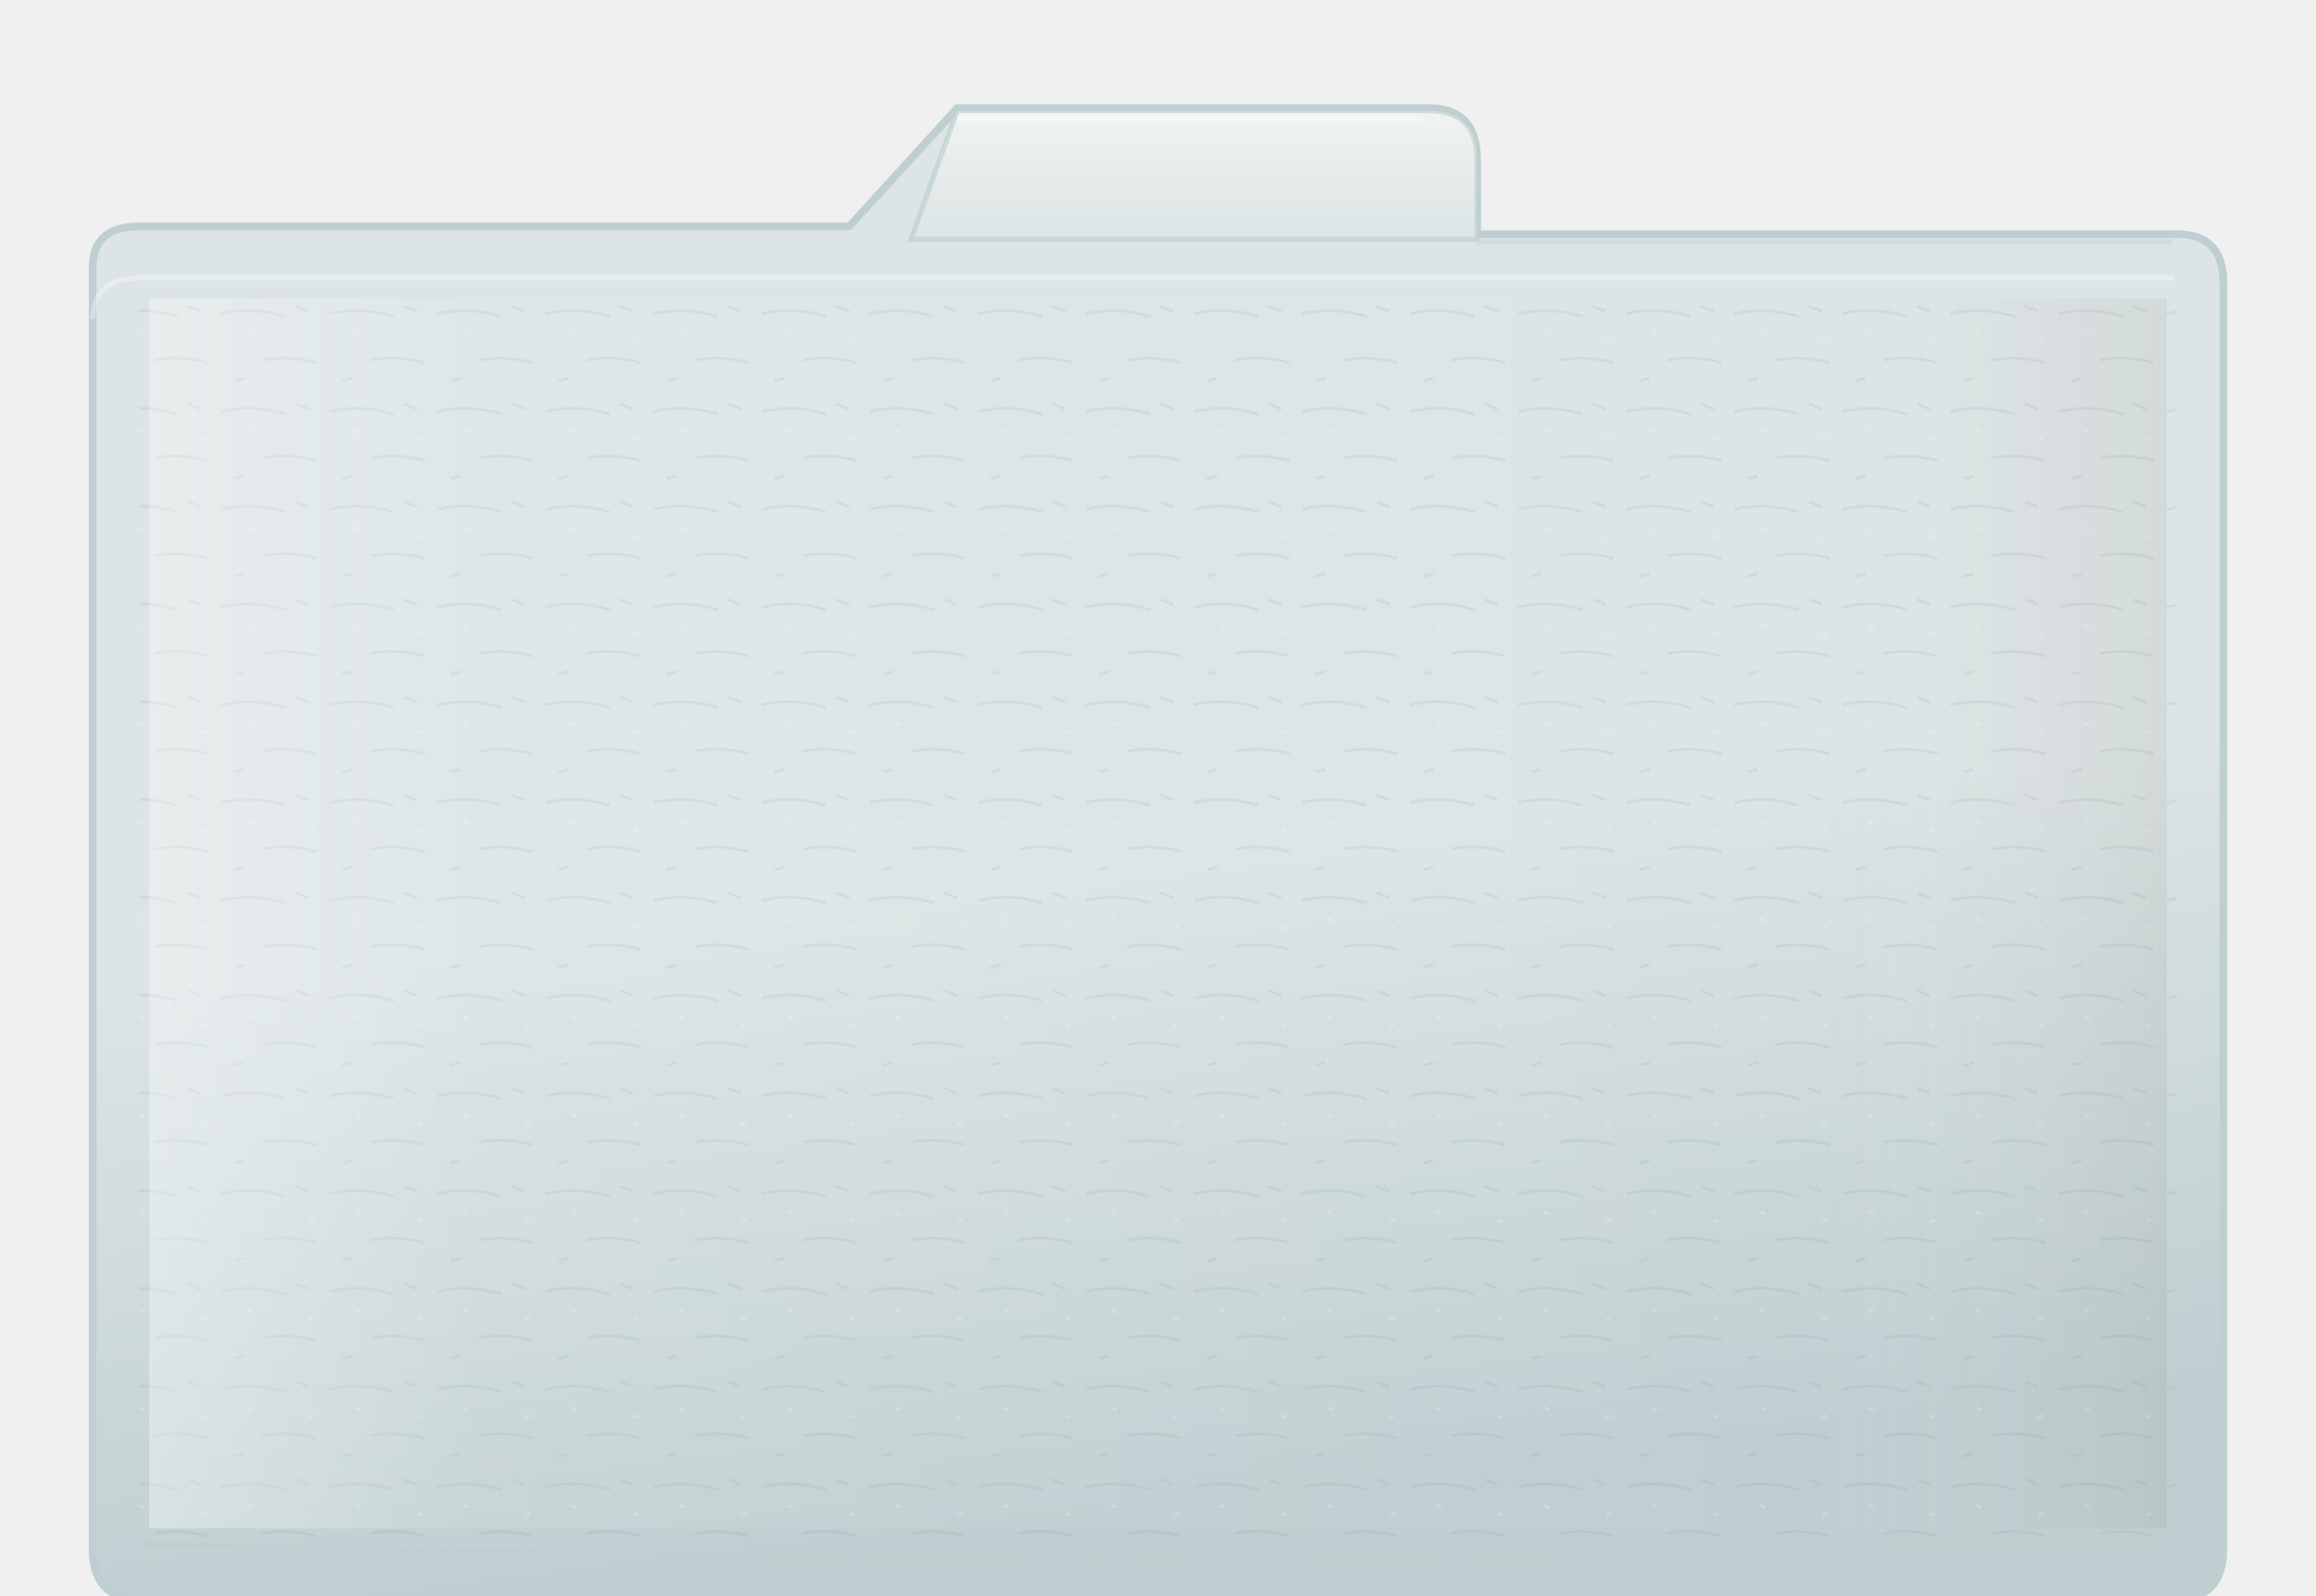
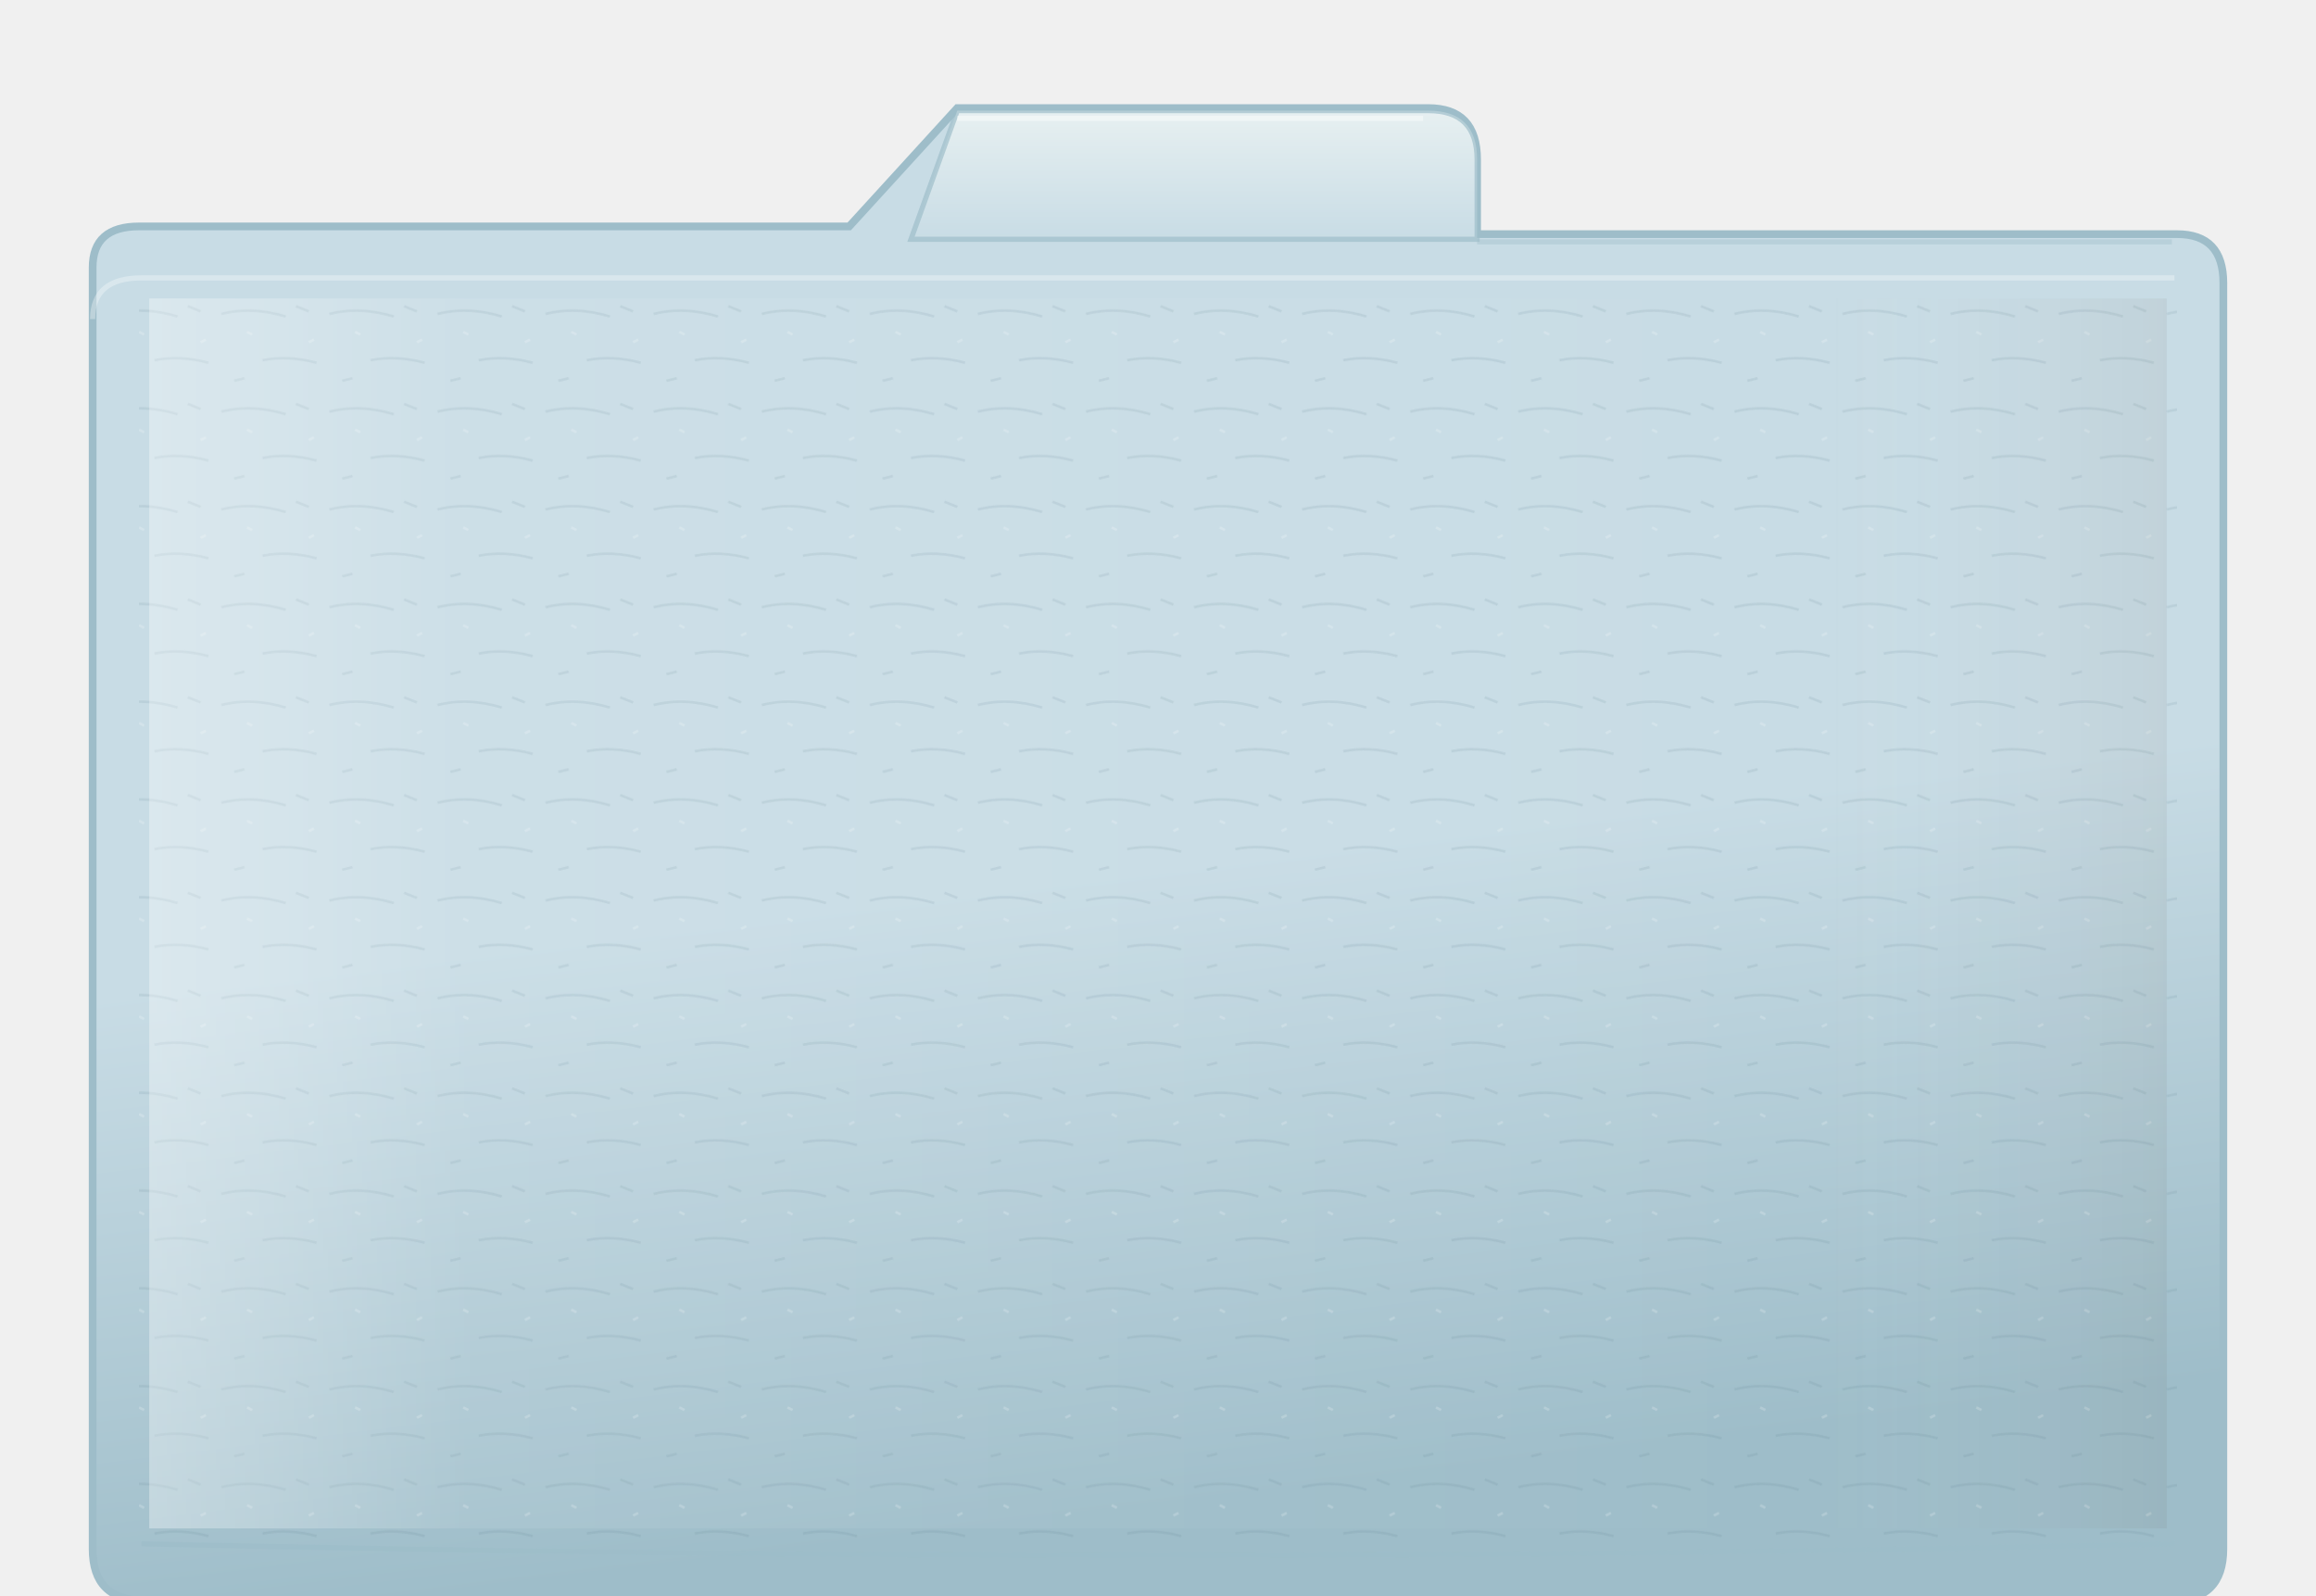
<svg xmlns="http://www.w3.org/2000/svg" width="900" height="620" viewBox="0 0 900 620">
  <defs>
    <linearGradient id="body-blue" x1="0" y1="0" x2=".18" y2="1">
-       <stop stop-color="#dce4e5" />
-       <stop offset=".58" stop-color="#dce4e5" />
-       <stop offset="1" stop-color="#bfcfd1" />
+       <stop stop-color="#c8dce5" />
+       <stop offset=".58" stop-color="#c8dce5" />
+       <stop offset="1" stop-color="#9ebdc9" />
    </linearGradient>
    <linearGradient id="tab-blue" x1="0" y1="0" x2="0" y2="1">
-       <stop stop-color="#f0f4f1" />
-       <stop offset="1" stop-color="#dce4e5" />
+       <stop stop-color="#e7f0f1" />
+       <stop offset="1" stop-color="#c8dce5" />
    </linearGradient>
    <linearGradient id="sheen-blue" x1="0" y1="0" x2="1" y2="0">
      <stop stop-color="#fff" stop-opacity=".34" />
      <stop offset=".16" stop-color="#fff" stop-opacity=".08" />
      <stop offset=".82" stop-color="#fff" stop-opacity="0" />
      <stop offset="1" stop-color="#5b4b39" stop-opacity=".07" />
    </linearGradient>
    <pattern id="fiber-blue" width="42" height="38" patternUnits="userSpaceOnUse">
-       <path d="M2 8q12-3 25 1M18 26q10-2 21 1M31 5l5 2M7 34l4-1" fill="none" stroke="#71898d" stroke-opacity=".15" stroke-width="1" />
+       <path d="M2 8q12-3 25 1M18 26q10-2 21 1M31 5l5 2M7 34l4-1" fill="none" stroke="#587d89" stroke-opacity=".15" stroke-width="1" />
      <path d="M12 15l2 1M36 19l2-1" stroke="#fff" stroke-opacity=".24" stroke-width="1" />
    </pattern>
  </defs>
-   <path d="M36 104Q36 88 54 88H330L372 42H555Q574 42 574 62V91H846Q864 91 864 110V602Q864 622 844 622H56Q36 622 36 602Z" fill="url(#body-blue)" stroke="#bfcfd1" stroke-width="3" />
-   <path d="M372 43H555Q574 43 574 62V93H354Z" fill="url(#tab-blue)" stroke="#bfcfd1" stroke-opacity=".68" stroke-width="2" />
+   <path d="M36 104Q36 88 54 88H330L372 42H555Q574 42 574 62V91H846Q864 91 864 110V602Q864 622 844 622H56Q36 622 36 602Z" fill="url(#body-blue)" stroke="#9ebdc9" stroke-width="3" />
+   <path d="M372 43H555Q574 43 574 62V93H354Z" fill="url(#tab-blue)" stroke="#9ebdc9" stroke-opacity=".68" stroke-width="2" />
  <path d="M54 112H846V601H54Z" fill="url(#fiber-blue)" opacity=".8" />
  <path d="M36 124Q36 108 55 108H845" fill="none" stroke="#fff" stroke-opacity=".32" stroke-width="2" />
-   <path d="M55 600Q450 609 845 600" fill="none" stroke="#bfcfd1" stroke-opacity=".68" stroke-width="2" />
+   <path d="M55 600Q450 609 845 600" fill="none" stroke="#9ebdc9" stroke-opacity=".68" stroke-width="2" />
  <path d="M58 116H842V594H58Z" fill="url(#sheen-blue)" />
  <path d="M372 46H553" stroke="#fff" stroke-opacity=".42" stroke-width="2" />
-   <path d="M574 94H844" stroke="#bfcfd1" stroke-opacity=".38" stroke-width="2" />
+   <path d="M574 94H844" stroke="#9ebdc9" stroke-opacity=".38" stroke-width="2" />
</svg>
